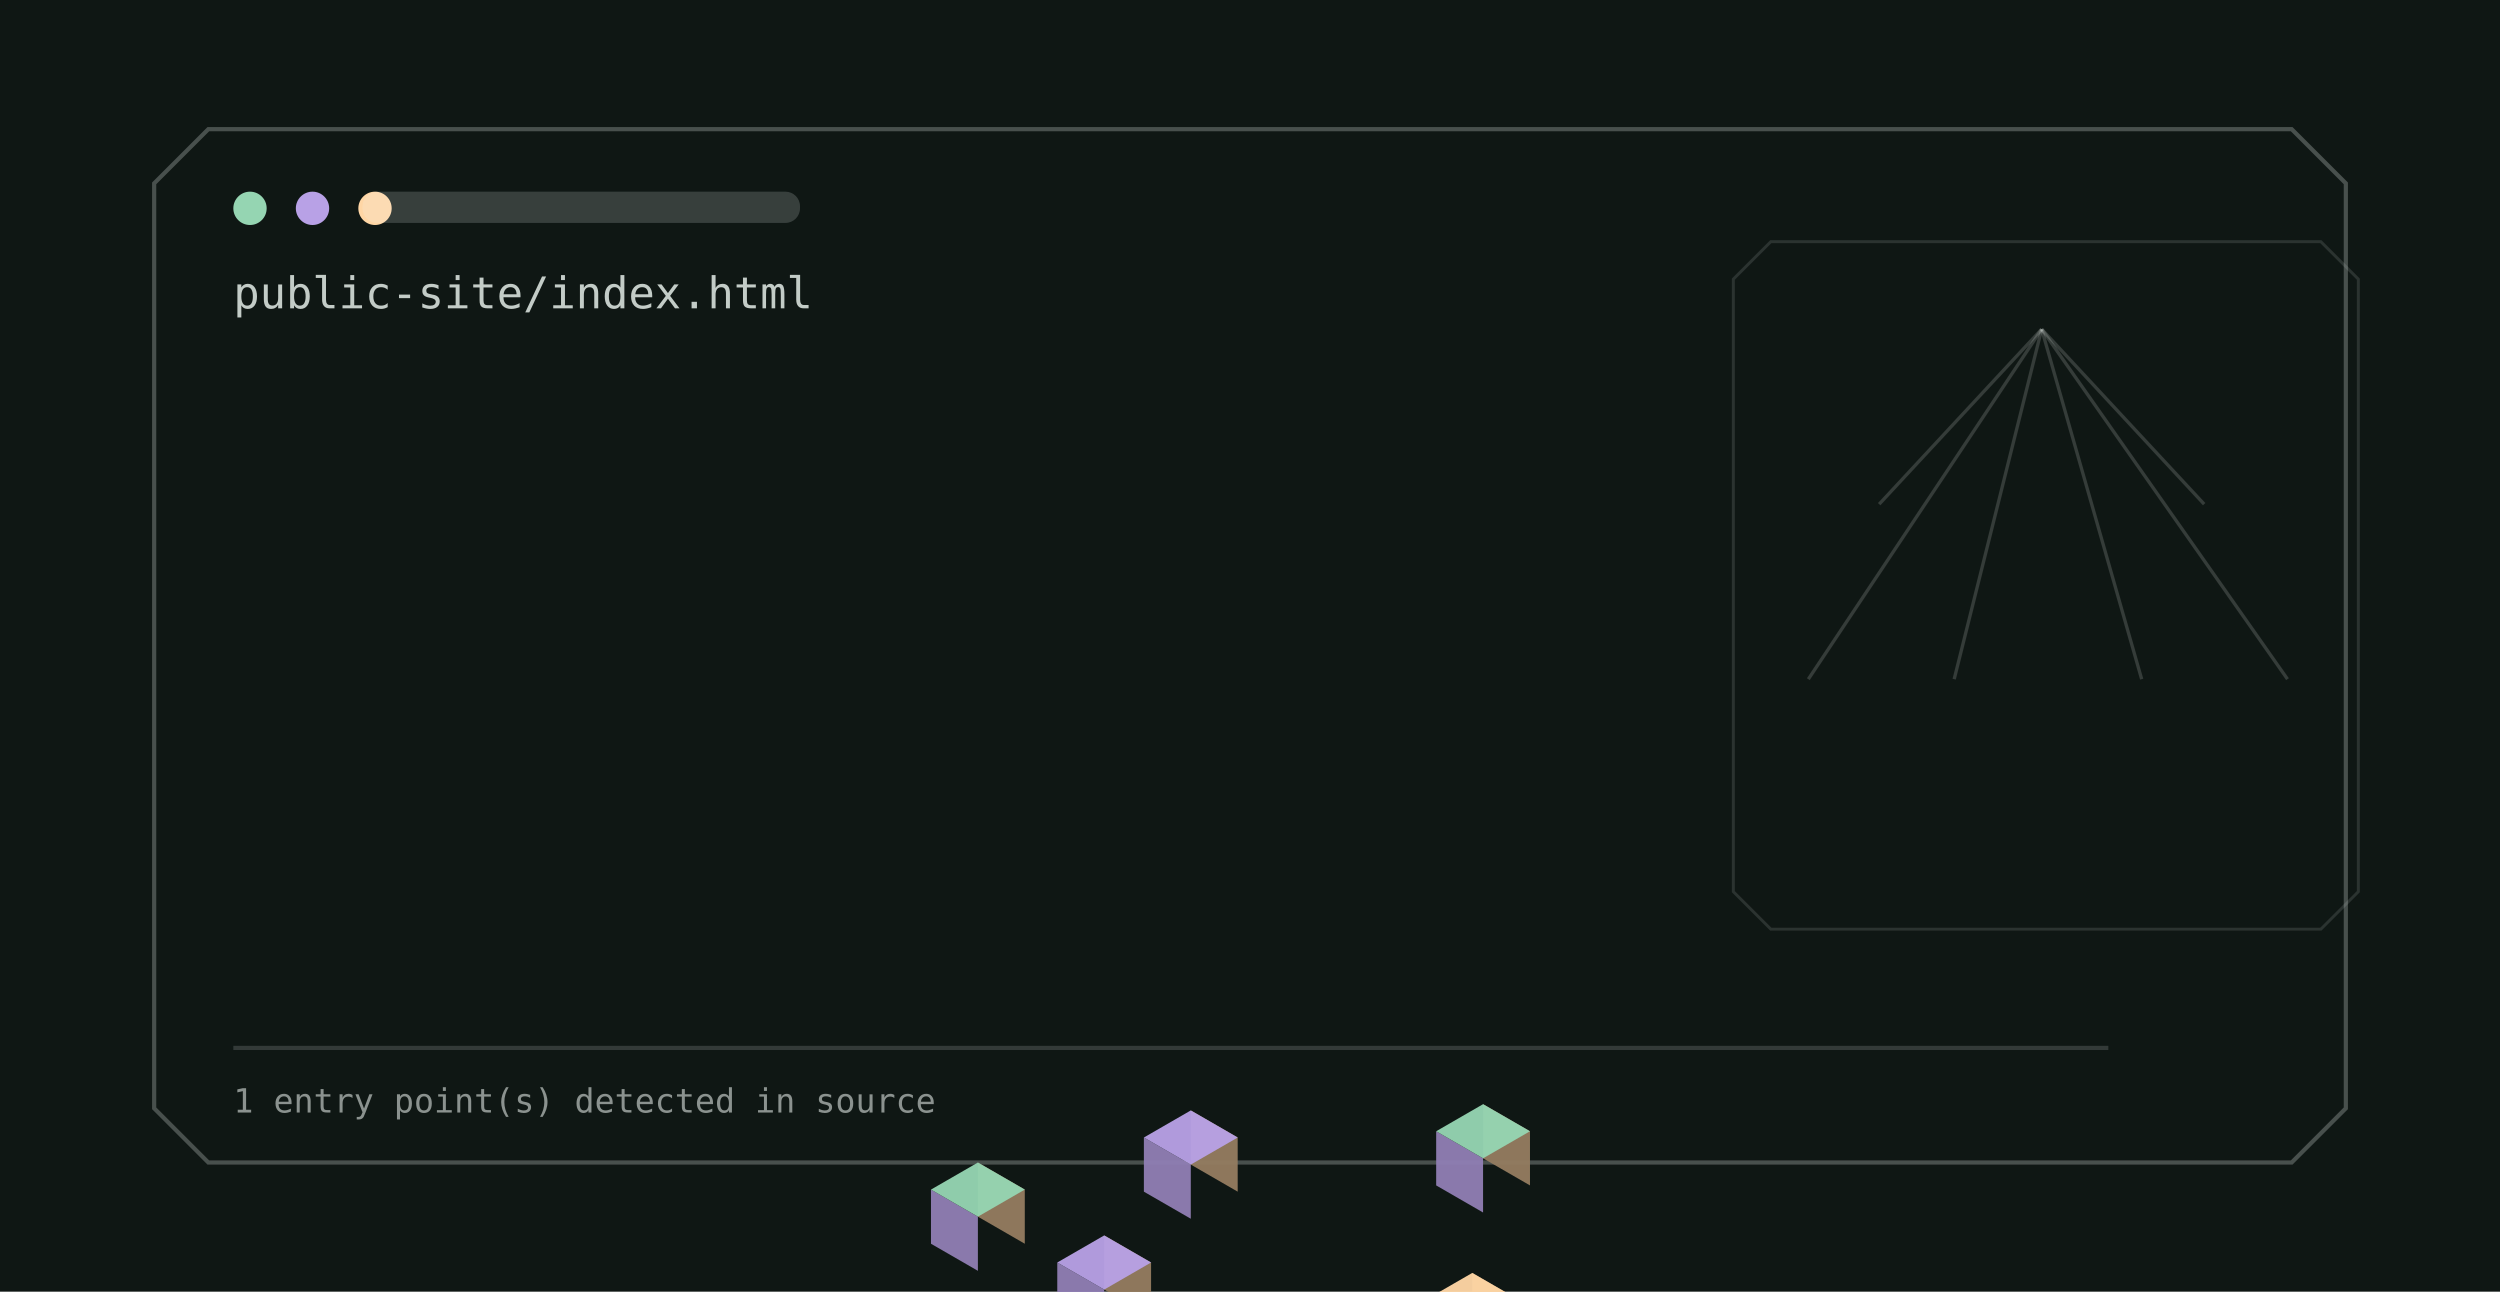
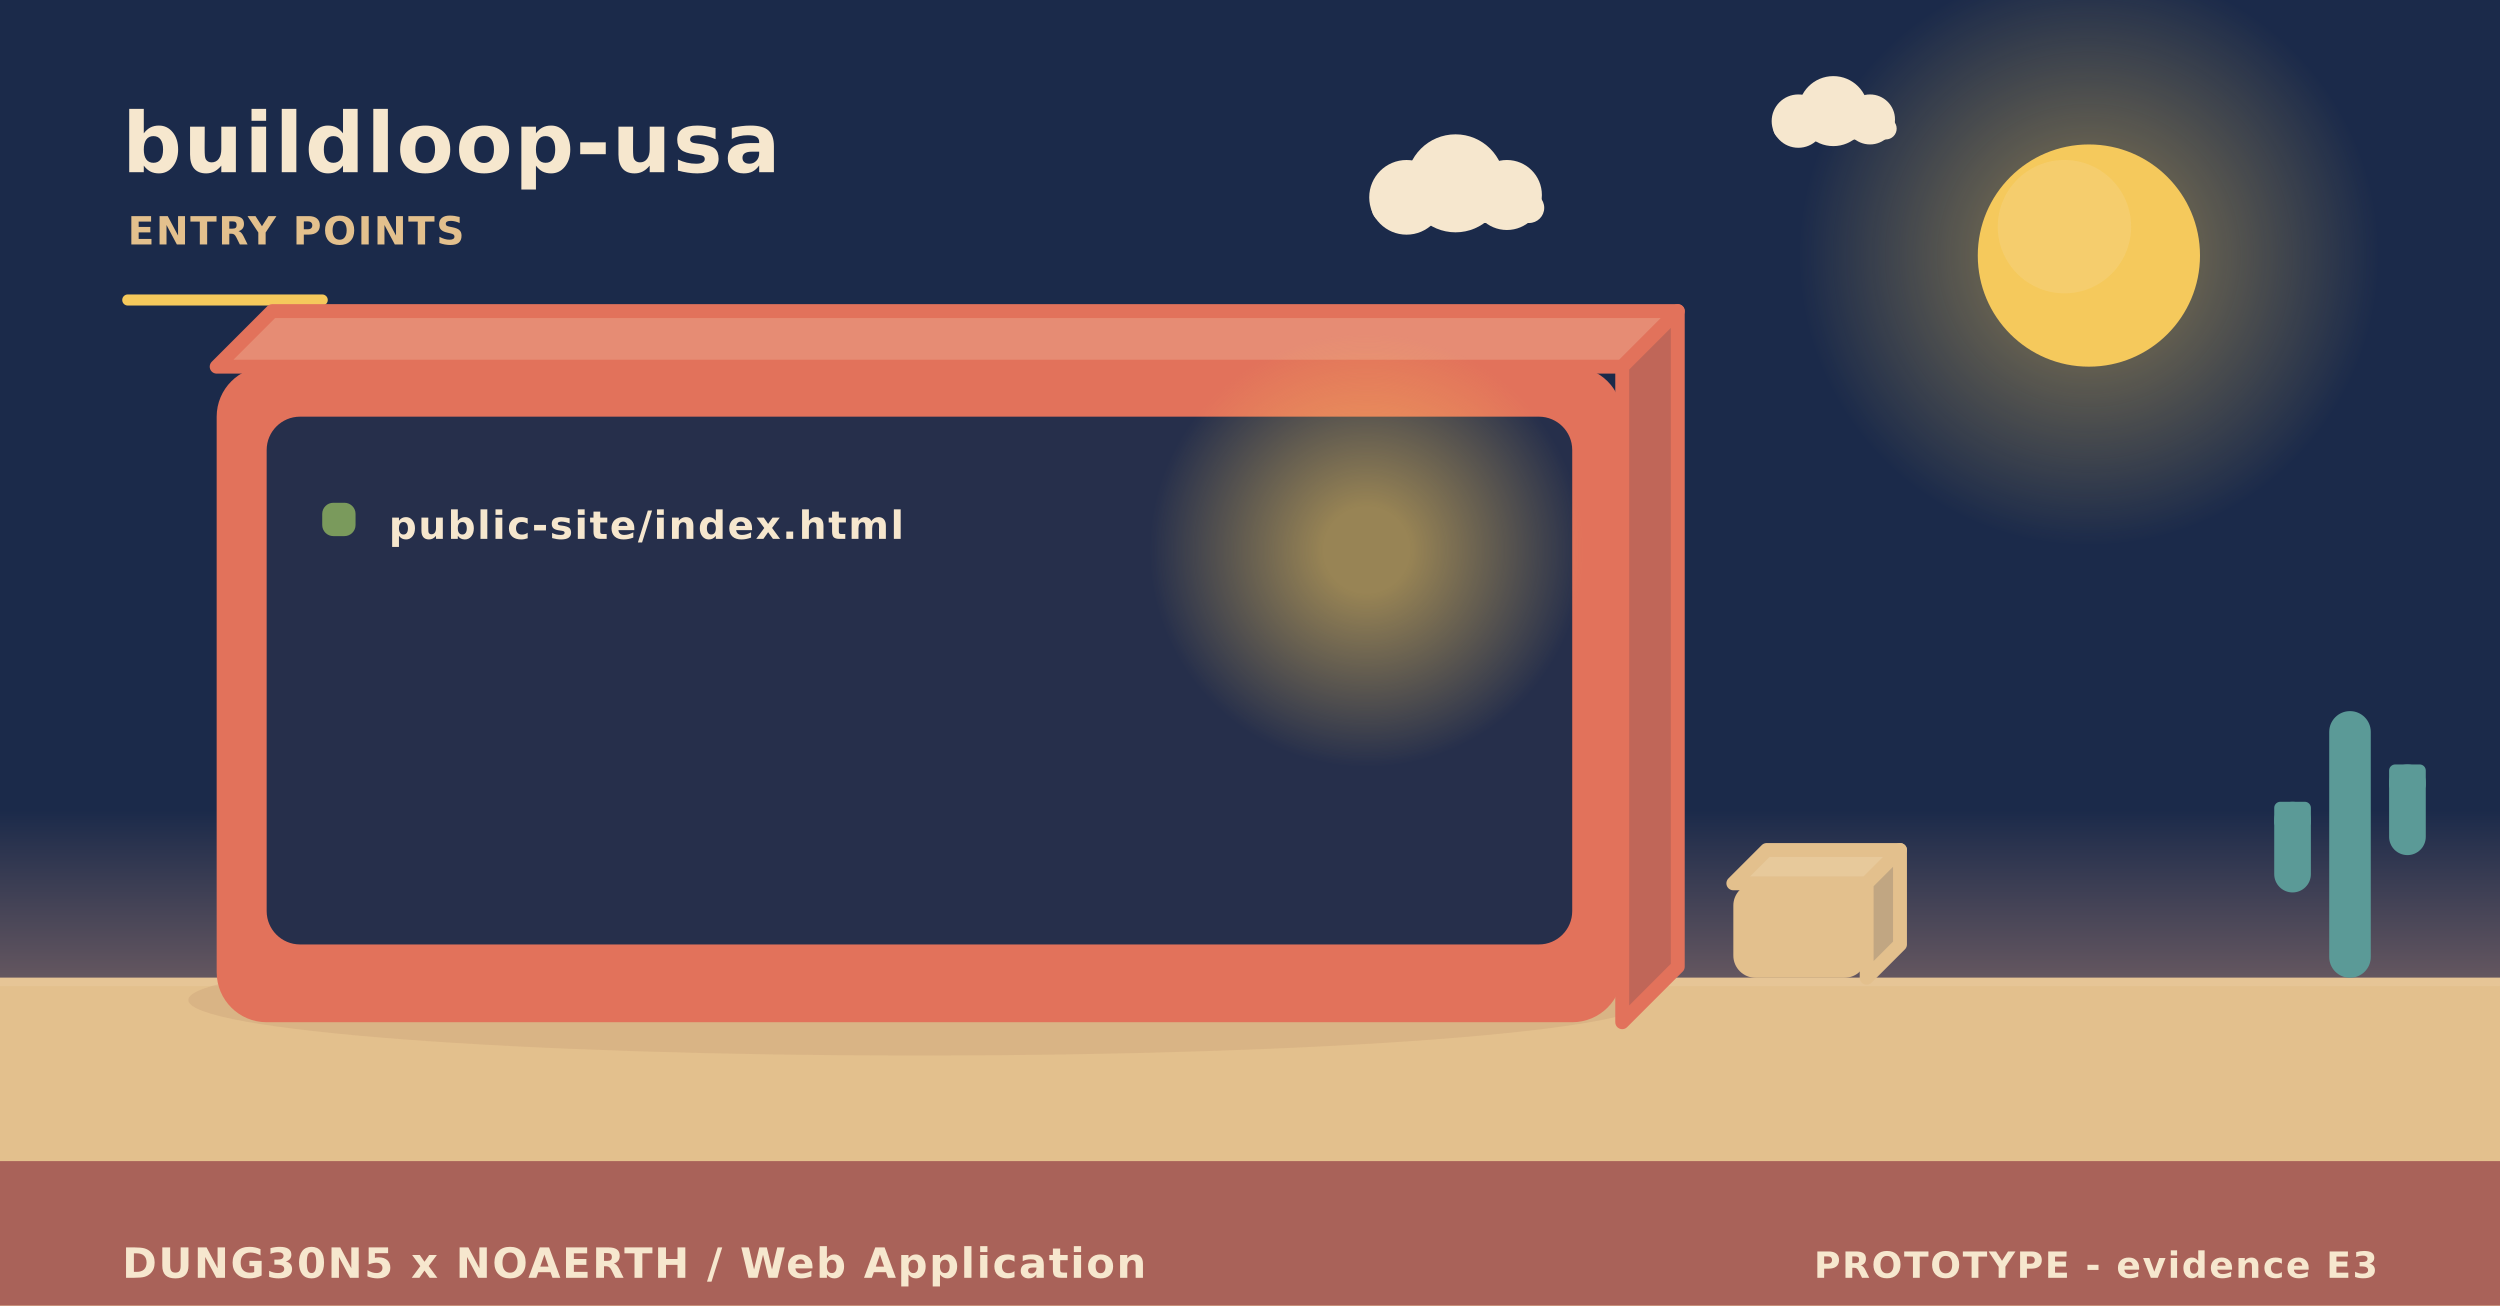
- <svg xmlns="http://www.w3.org/2000/svg" viewBox="0 0 1200 620" width="1200" height="620" role="img" aria-label="buildloop-usa command surface">
-   <rect width="1200" height="620" fill="#0f1714" />
-   <defs>
-     <linearGradient id="gt" x1="0" y1="0" x2="1" y2="1">
-       <stop offset="0%" stop-color="#95d5b2" />
-       <stop offset="100%" stop-color="#b8a1e6" />
-     </linearGradient>
-   </defs>
-   <path d="M100.00,62.00 H1100.00 L1126.00,88.00 V532.00 L1100.00,558.00 H100.00 L74.00,532.00 V88.00 Z" fill="none" stroke="rgba(240,248,244,0.300)" stroke-width="2.00" opacity="0.85" />
-   <circle cx="120.00" cy="100.00" r="8.00" fill="#95d5b2" opacity="1.00" />
-   <circle cx="150.00" cy="100.00" r="8.00" fill="#b8a1e6" opacity="1.00" />
-   <circle cx="180.00" cy="100.00" r="8.00" fill="#ffd6a5" opacity="1.00" />
-   <rect x="174.00" y="92.00" width="210.00" height="15.00" rx="7.00" fill="rgba(240,248,244,0.180)" opacity="1.00" />
-   <text x="112" y="148" font-family="ui-monospace,SFMono-Regular,Menlo,monospace" font-size="21" fill="rgba(240,248,244,0.800)">public-site/index.html</text>
-   <path d="M850.00,116.00 H1114.00 L1132.00,134.00 V428.00 L1114.00,446.00 H850.00 L832.00,428.00 V134.00 Z" fill="none" stroke="rgba(240,248,244,0.180)" stroke-width="1.40" opacity="0.70" />
-   <line x1="980.00" y1="158.00" x2="902.00" y2="242.00" stroke="rgba(240,248,244,0.300)" stroke-width="1.60" opacity="0.55" />
-   <line x1="980.00" y1="158.00" x2="1058.00" y2="242.00" stroke="rgba(240,248,244,0.300)" stroke-width="1.60" opacity="0.55" />
-   <line x1="980.00" y1="158.00" x2="868.00" y2="326.00" stroke="rgba(240,248,244,0.300)" stroke-width="1.60" opacity="0.55" />
-   <line x1="980.00" y1="158.00" x2="938.00" y2="326.00" stroke="rgba(240,248,244,0.300)" stroke-width="1.60" opacity="0.55" />
-   <line x1="980.00" y1="158.00" x2="1028.00" y2="326.00" stroke="rgba(240,248,244,0.300)" stroke-width="1.60" opacity="0.55" />
-   <line x1="980.00" y1="158.00" x2="1098.00" y2="326.00" stroke="rgba(240,248,244,0.300)" stroke-width="1.60" opacity="0.55" />
-   <polygon points="711.87,556.00 734.39,569.00 734.39,543.00 711.87,530.00" fill="#947c60" opacity="0.95" />
-   <polygon points="689.36,569.00 711.87,582.00 711.87,556.00 689.36,543.00" fill="#907eb3" opacity="0.95" />
-   <polygon points="711.87,530.00 734.39,543.00 711.87,556.00 689.36,543.00" fill="#95d5b2" opacity="0.95" />
-   <polygon points="571.58,559.00 594.09,572.00 594.09,546.00 571.58,533.00" fill="#947c60" opacity="0.95" />
-   <polygon points="549.06,572.00 571.58,585.00 571.58,559.00 549.06,546.00" fill="#907eb3" opacity="0.95" />
-   <polygon points="571.58,533.00 594.09,546.00 571.58,559.00 549.06,546.00" fill="#b8a1e6" opacity="0.95" />
-   <polygon points="706.68,637.00 729.19,650.00 729.19,624.00 706.68,611.00" fill="#947c60" opacity="0.95" />
-   <polygon points="684.16,650.00 706.68,663.00 706.68,637.00 684.16,624.00" fill="#907eb3" opacity="0.95" />
-   <polygon points="706.68,611.00 729.19,624.00 706.68,637.00 684.16,624.00" fill="#ffd6a5" opacity="0.95" />
-   <polygon points="469.39,584.00 491.90,597.00 491.90,571.00 469.39,558.00" fill="#947c60" opacity="0.95" />
-   <polygon points="446.87,597.00 469.39,610.00 469.39,584.00 446.87,571.00" fill="#907eb3" opacity="0.95" />
-   <polygon points="469.39,558.00 491.90,571.00 469.39,584.00 446.87,571.00" fill="#95d5b2" opacity="0.95" />
-   <polygon points="530.01,619.00 552.52,632.00 552.52,606.00 530.01,593.00" fill="#947c60" opacity="0.95" />
-   <polygon points="507.49,632.00 530.01,645.00 530.01,619.00 507.49,606.00" fill="#907eb3" opacity="0.95" />
-   <polygon points="530.01,593.00 552.52,606.00 530.01,619.00 507.49,606.00" fill="#b8a1e6" opacity="0.95" />
-   <polygon points="607.95,664.00 630.47,677.00 630.47,651.00 607.95,638.00" fill="#947c60" opacity="0.95" />
-   <polygon points="585.43,677.00 607.95,690.00 607.95,664.00 585.43,651.00" fill="#907eb3" opacity="0.95" />
-   <polygon points="607.95,638.00 630.47,651.00 607.95,664.00 585.43,651.00" fill="#ffd6a5" opacity="0.95" />
-   <polygon points="668.57,699.00 691.09,712.00 691.09,686.00 668.57,673.00" fill="#947c60" opacity="0.95" />
-   <polygon points="646.05,712.00 668.57,725.00 668.57,699.00 646.05,686.00" fill="#907eb3" opacity="0.95" />
-   <polygon points="668.57,673.00 691.09,686.00 668.57,699.00 646.05,686.00" fill="#95d5b2" opacity="0.95" />
-   <rect x="112.00" y="502.00" width="900.00" height="2.00" rx="0.00" fill="rgba(240,248,244,0.160)" opacity="1.00" />
-   <text x="112" y="534" font-family="ui-monospace,Menlo,monospace" font-size="16" fill="rgba(240,248,244,0.550)">1 entry point(s) detected in source</text>
+ <svg xmlns="http://www.w3.org/2000/svg" width="900" height="470" viewBox="0 0 900 470" role="img" aria-label="buildloop-usa - how it is operated">
+   <linearGradient id="skyt" x1="0" y1="0" x2="0" y2="1">
+     <stop offset="0" stop-color="#1b2a4a" />
+     <stop offset="0.62" stop-color="#1b2a4a" />
+     <stop offset="1" stop-color="#f3ad8a" />
+   </linearGradient>
+   <rect width="900" height="470" fill="url(#skyt)" />
+   <radialGradient id="sunt">
+     <stop offset="0.35" stop-color="#f5c95c" stop-opacity="0.34" />
+     <stop offset="1" stop-color="#f5c95c" stop-opacity="0" />
+   </radialGradient>
+   <circle cx="752" cy="92" r="104" fill="url(#sunt)" />
+   <circle cx="752" cy="92" r="40" fill="#f5c95c" />
+   <circle cx="743.2" cy="81.6" r="24" fill="#f5d27e" opacity="0.5" />
+   <g>
+     <circle cx="524" cy="66" r="17.64" fill="#f6e7ce" />
+     <circle cx="506.36" cy="71.04" r="13.44" fill="#f6e7ce" />
+     <circle cx="542.48" cy="70.2" r="12.6" fill="#f6e7ce" />
+     <rect x="493.76" y="69.36" width="62.16" height="10.92" rx="5.46" fill="#f6e7ce" />
+   </g>
+   <g>
+     <circle cx="660" cy="40" r="12.6" fill="#f6e7ce" />
+     <circle cx="647.4" cy="43.6" r="9.6" fill="#f6e7ce" />
+     <circle cx="673.2" cy="43" r="9" fill="#f6e7ce" />
+     <rect x="638.4" y="42.4" width="44.4" height="7.8" rx="3.9" fill="#f6e7ce" />
+   </g>
+   <rect x="0" y="352" width="900" height="118" fill="#e3c08d" />
+   <rect x="0" y="352" width="900" height="3" fill="#e6c596" />
+   <text x="44" y="62" font-family="Verdana,DejaVu Sans,sans-serif" font-size="30" font-weight="700" letter-spacing="0.6" fill="#f6e7ce" text-anchor="start">buildloop-usa</text>
+   <text x="46" y="88" font-family="Verdana,DejaVu Sans,sans-serif" font-size="14" font-weight="700" letter-spacing="0.6" fill="#e3c08d" text-anchor="start">ENTRY POINTS</text>
+   <rect x="44" y="106" width="74" height="4" rx="2" fill="#f5c95c" />
+   <ellipse cx="331" cy="360" rx="263.2" ry="20" fill="rgba(138,90,68,0.11)" />
+   <path d="M78,132 L584,132 L604,112 L98,112 Z" fill="#e68c74" stroke="#e2725b" stroke-width="5" stroke-linejoin="round" />
+   <path d="M584,132 L604,112 L604,348 L584,368 Z" fill="#c06658" stroke="#e2725b" stroke-width="5" stroke-linejoin="round" />
+   <rect x="78" y="132" width="506" height="236" rx="18" fill="#e2725b" />
+   <rect x="96" y="150" width="470" height="190" rx="12" fill="#1b2a4a" opacity="0.94" />
+   <radialGradient id="lamp1950">
+     <stop offset="0.2" stop-color="#f5c95c" stop-opacity="0.55" />
+     <stop offset="1" stop-color="#f5c95c" stop-opacity="0" />
+   </radialGradient>
+   <circle cx="492" cy="198" r="78" fill="url(#lamp1950)" />
+   <rect x="116" y="181" width="12" height="12" rx="4" fill="#7a9a5c" />
+   <text x="140" y="194" font-family="Verdana,DejaVu Sans,sans-serif" font-size="14" font-weight="700" letter-spacing="0.6" fill="#f6e7ce" text-anchor="start">public-site/index.html</text>
+   <path d="M624,318 L672,318 L684,306 L636,306 Z" fill="#e7c99b" stroke="#e3c08d" stroke-width="5" stroke-linejoin="round" />
+   <path d="M672,318 L684,306 L684,340 L672,352 Z" fill="#c1a682" stroke="#e3c08d" stroke-width="5" stroke-linejoin="round" />
+   <rect x="624" y="318" width="48" height="34" rx="8" fill="#e3c08d" />
+   <rect x="838.52" y="256" width="14.96" height="96" rx="7.48" fill="#5b9a97" />
+   <rect x="818.72" y="288.64" width="13.2" height="32.64" rx="6.6" fill="#5b9a97" />
+   <rect x="818.72" y="288.64" width="13.2" height="9.6" rx="2.2" fill="#5b9a97" />
+   <rect x="860.08" y="275.2" width="13.2" height="32.64" rx="6.6" fill="#5b9a97" />
+   <rect x="860.08" y="275.2" width="13.2" height="9.6" rx="2.2" fill="#5b9a97" />
+   <rect x="0" y="418" width="900" height="52" rx="0" fill="#a65c56" opacity="0.94" />
+   <text x="44" y="460" font-family="Verdana,DejaVu Sans,sans-serif" font-size="15" font-weight="700" letter-spacing="0.6" fill="#f6e7ce" text-anchor="start">DUNG30N5 x NOAERTH  /  Web Application</text>
+   <text x="856" y="460" font-family="Verdana,DejaVu Sans,sans-serif" font-size="13" font-weight="700" letter-spacing="0.6" fill="#f6e7ce" text-anchor="end">PROTOTYPE  -  evidence E3</text>
</svg>
